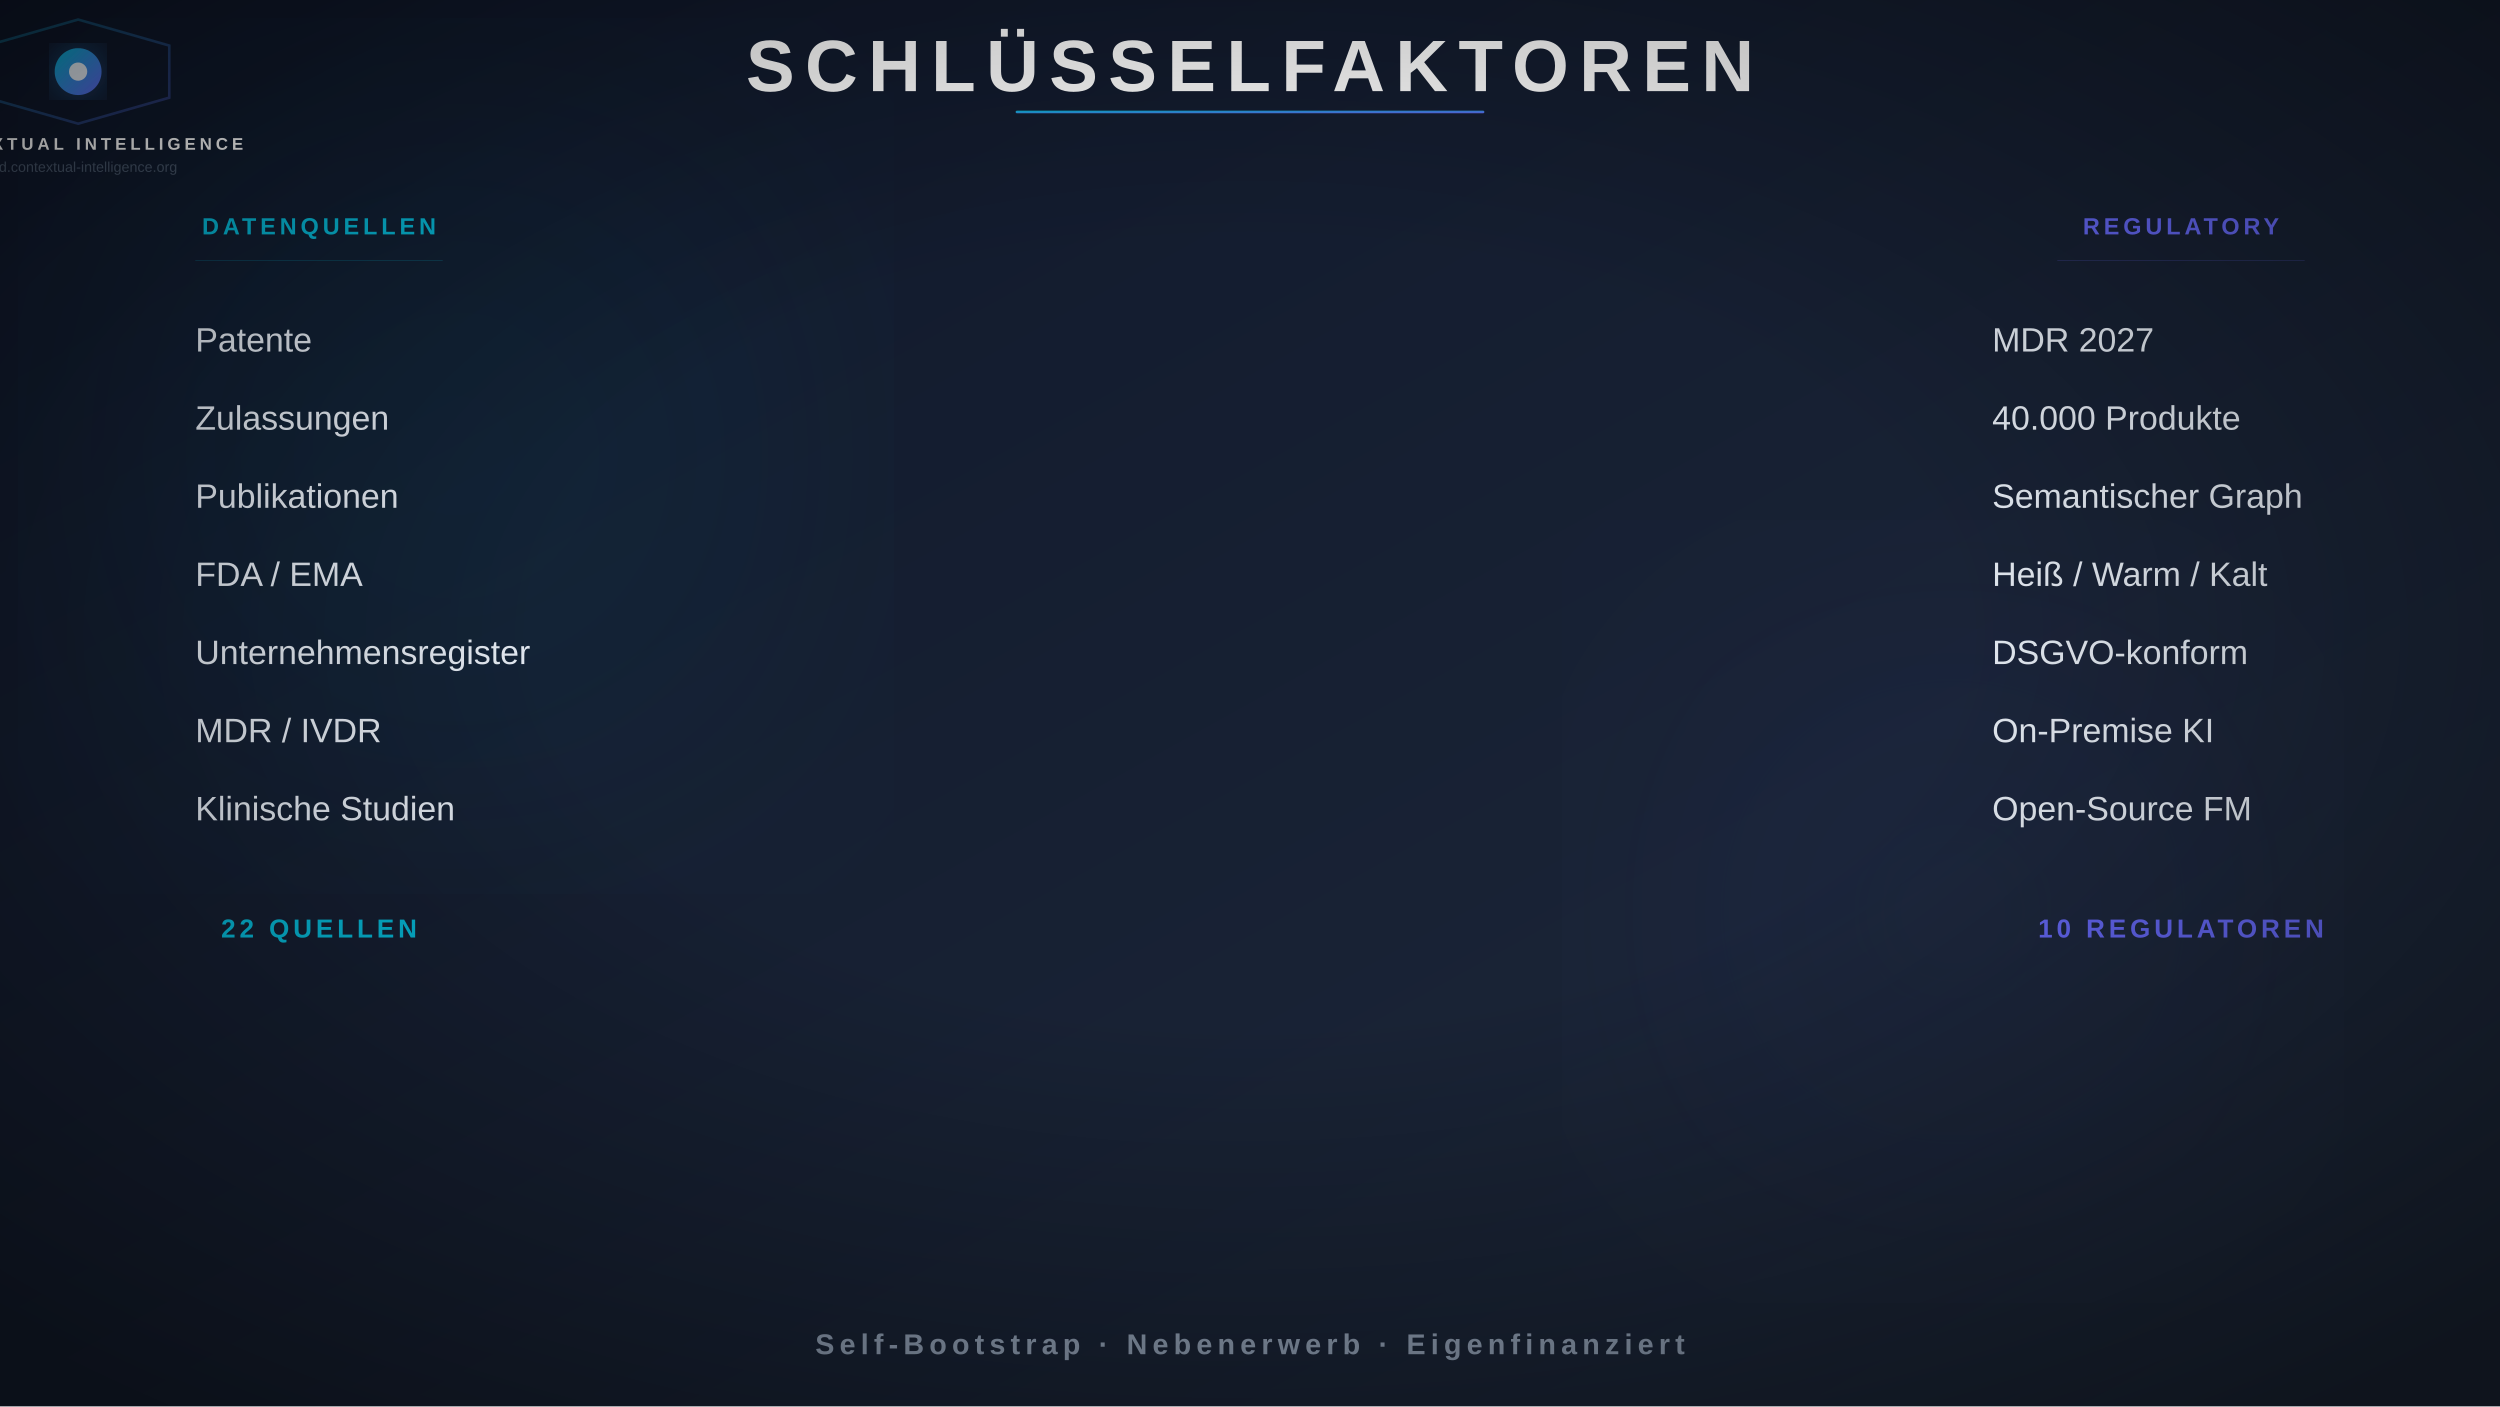
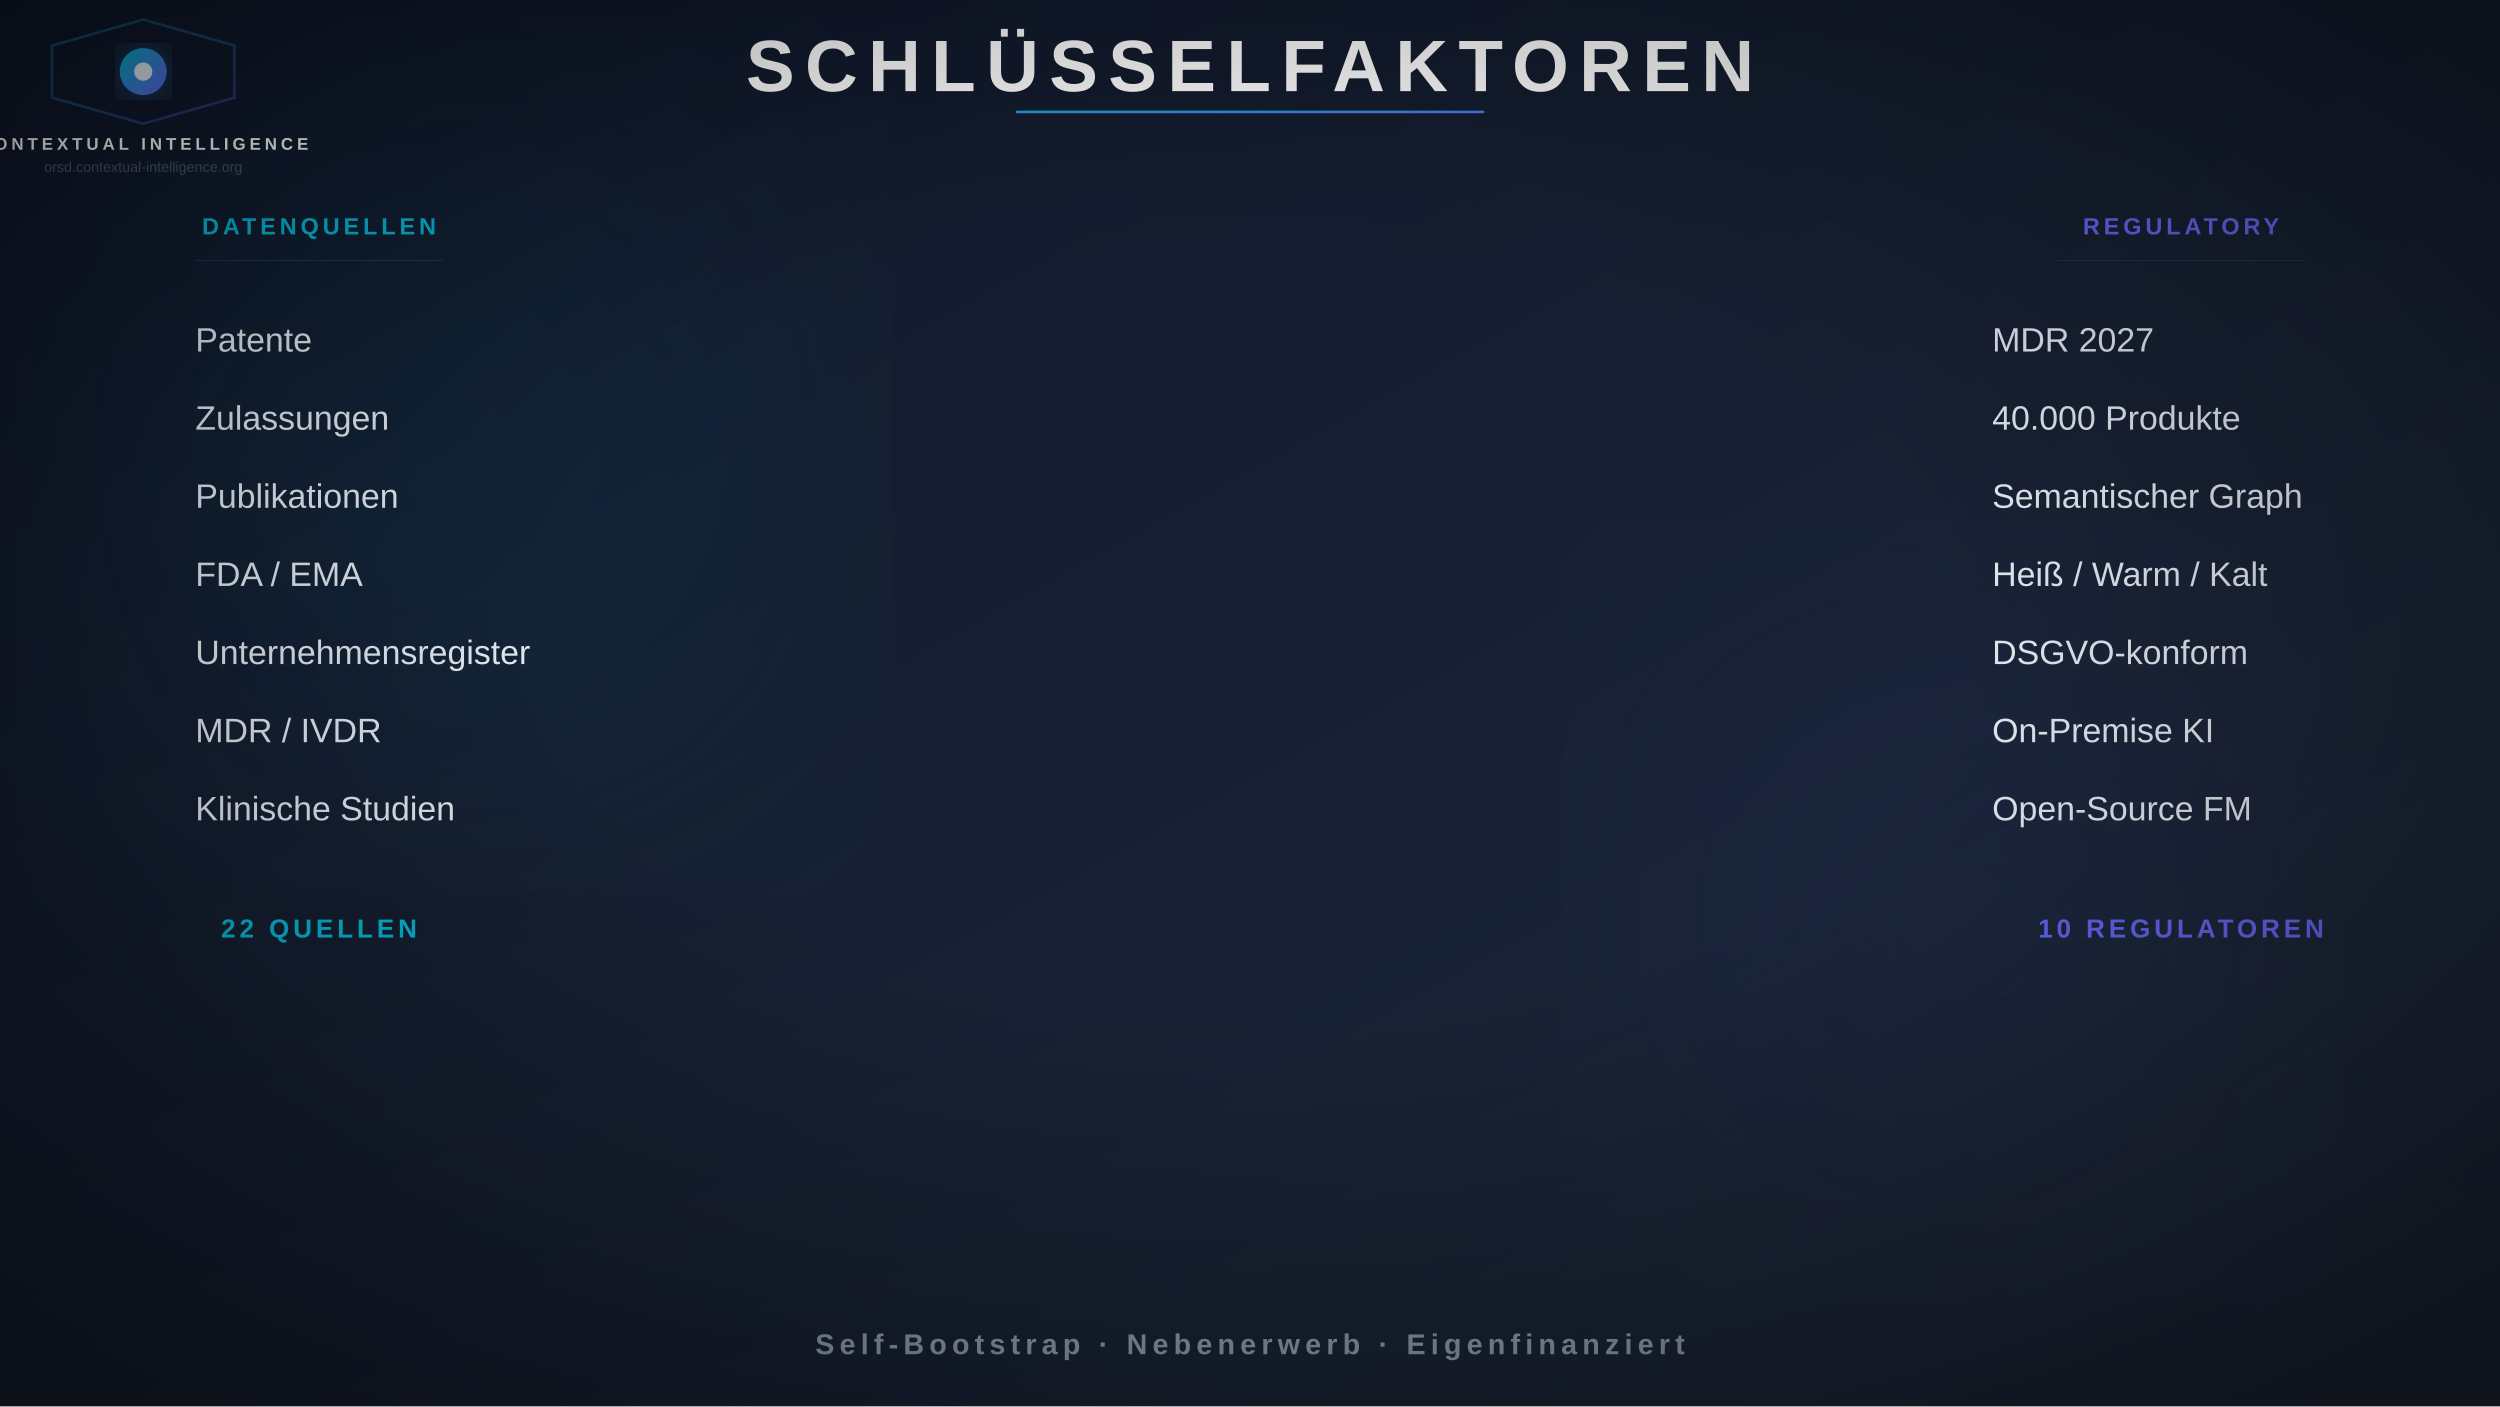
<svg xmlns="http://www.w3.org/2000/svg" viewBox="0 0 1920 1080" width="1920" height="1080">
  <defs>
    <linearGradient id="bg" x1="0%" y1="0%" x2="100%" y2="100%">
      <stop offset="0%" stop-color="#0f172a" />
      <stop offset="100%" stop-color="#1e293b" />
    </linearGradient>
    <linearGradient id="accent" x1="0%" y1="0%" x2="100%" y2="100%">
      <stop offset="0%" stop-color="#06b6d4" />
      <stop offset="100%" stop-color="#6366f1" />
    </linearGradient>
    <filter id="bgBlur">
      <feGaussianBlur stdDeviation="120" />
    </filter>
    <filter id="glow">
      <feGaussianBlur stdDeviation="20" result="b" />
      <feMerge>
        <feMergeNode in="b" />
        <feMergeNode in="SourceGraphic" />
      </feMerge>
    </filter>
    <radialGradient id="vignette" cx="50%" cy="45%" r="70%">
      <stop offset="40%" stop-color="#000" stop-opacity="0" />
      <stop offset="100%" stop-color="#000" stop-opacity="0.5" />
    </radialGradient>
  </defs>
  <rect width="1920" height="1080" fill="url(#bg)" />
  <circle cx="350" cy="350" r="280" fill="#06b6d4" opacity="0.05" filter="url(#bgBlur)" />
  <circle cx="1500" cy="700" r="250" fill="#6366f1" opacity="0.04" filter="url(#bgBlur)" />
-   <g transform="translate(60, 55)">
+   <g transform="translate(110, 55)">
    <polygon points="0,-40 70,-20 70,20 0,40 -70,20 -70,-20" fill="none" stroke="url(#accent)" stroke-width="2" opacity="0.35" />
    <circle cx="0" cy="0" r="18" fill="url(#accent)" filter="url(#glow)" />
    <circle cx="0" cy="0" r="7" fill="#ffffff" opacity="0.9" />
  </g>
-   <text x="60" y="115" font-family="'Segoe UI','Helvetica Neue',Arial,sans-serif" font-size="13" font-weight="700" fill="#ffffff" letter-spacing="3" text-anchor="middle">CONTEXTUAL INTELLIGENCE</text>
-   <text x="60" y="132" font-family="'Segoe UI',Arial,sans-serif" font-size="11" fill="#475569" text-anchor="middle">orsd.contextual-intelligence.org</text>
+   <text x="110" y="115" font-family="'Segoe UI','Helvetica Neue',Arial,sans-serif" font-size="13" font-weight="700" fill="#ffffff" letter-spacing="3" text-anchor="middle">CONTEXTUAL INTELLIGENCE</text>
+   <text x="110" y="132" font-family="'Segoe UI',Arial,sans-serif" font-size="11" fill="#475569" text-anchor="middle">orsd.contextual-intelligence.org</text>
  <text x="960" y="70" font-family="'Segoe UI','Helvetica Neue',Arial,sans-serif" font-size="56" font-weight="700" fill="#ffffff" letter-spacing="8" text-anchor="middle">SCHLÜSSELFAKTOREN</text>
  <rect x="780" y="85" width="360" height="2" fill="url(#accent)" rx="1" />
  <line x1="420" y1="120" x2="420" y2="1000" stroke="url(#accent)" stroke-width="1" opacity="0.08" />
  <line x1="1500" y1="120" x2="1500" y2="1000" stroke="url(#accent)" stroke-width="1" opacity="0.08" />
  <text x="245" y="180" font-family="'Segoe UI',Arial,sans-serif" font-size="18" font-weight="700" fill="#06b6d4" letter-spacing="3" text-anchor="middle">DATENQUELLEN</text>
  <line x1="150" y1="200" x2="340" y2="200" stroke="#06b6d4" stroke-width="0.5" opacity="0.3" />
  <text x="150" y="270" font-family="'Segoe UI',Arial,sans-serif" font-size="26" fill="#e2e8f0">Patente</text>
  <text x="150" y="330" font-family="'Segoe UI',Arial,sans-serif" font-size="26" fill="#e2e8f0">Zulassungen</text>
  <text x="150" y="390" font-family="'Segoe UI',Arial,sans-serif" font-size="26" fill="#e2e8f0">Publikationen</text>
  <text x="150" y="450" font-family="'Segoe UI',Arial,sans-serif" font-size="26" fill="#e2e8f0">FDA / EMA</text>
  <text x="150" y="510" font-family="'Segoe UI',Arial,sans-serif" font-size="26" fill="#e2e8f0">Unternehmensregister</text>
  <text x="150" y="570" font-family="'Segoe UI',Arial,sans-serif" font-size="26" fill="#e2e8f0">MDR / IVDR</text>
  <text x="150" y="630" font-family="'Segoe UI',Arial,sans-serif" font-size="26" fill="#e2e8f0">Klinische Studien</text>
  <text x="245" y="720" font-family="'Segoe UI',Arial,sans-serif" font-size="20" font-weight="700" fill="#06b6d4" letter-spacing="3" text-anchor="middle">22 QUELLEN</text>
  <text x="1675" y="180" font-family="'Segoe UI',Arial,sans-serif" font-size="18" font-weight="700" fill="#6366f1" letter-spacing="3" text-anchor="middle">REGULATORY</text>
  <line x1="1580" y1="200" x2="1770" y2="200" stroke="#6366f1" stroke-width="0.5" opacity="0.3" />
  <text x="1530" y="270" font-family="'Segoe UI',Arial,sans-serif" font-size="26" fill="#e2e8f0">MDR 2027</text>
  <text x="1530" y="330" font-family="'Segoe UI',Arial,sans-serif" font-size="26" fill="#e2e8f0">40.000 Produkte</text>
  <text x="1530" y="390" font-family="'Segoe UI',Arial,sans-serif" font-size="26" fill="#e2e8f0">Semantischer Graph</text>
  <text x="1530" y="450" font-family="'Segoe UI',Arial,sans-serif" font-size="26" fill="#e2e8f0">Heiß / Warm / Kalt</text>
  <text x="1530" y="510" font-family="'Segoe UI',Arial,sans-serif" font-size="26" fill="#e2e8f0">DSGVO-konform</text>
  <text x="1530" y="570" font-family="'Segoe UI',Arial,sans-serif" font-size="26" fill="#e2e8f0">On-Premise KI</text>
  <text x="1530" y="630" font-family="'Segoe UI',Arial,sans-serif" font-size="26" fill="#e2e8f0">Open-Source FM</text>
  <text x="1675" y="720" font-family="'Segoe UI',Arial,sans-serif" font-size="20" font-weight="700" fill="#6366f1" letter-spacing="3" text-anchor="middle">10 REGULATOREN</text>
  <text x="960" y="1040" font-family="'Segoe UI','Helvetica Neue',Arial,sans-serif" font-size="22" font-weight="600" fill="#94a3b8" text-anchor="middle" letter-spacing="4">Self-Bootstrap · Nebenerwerb · Eigenfinanziert</text>
  <rect width="1920" height="1080" fill="url(#vignette)" pointer-events="none" />
</svg>
